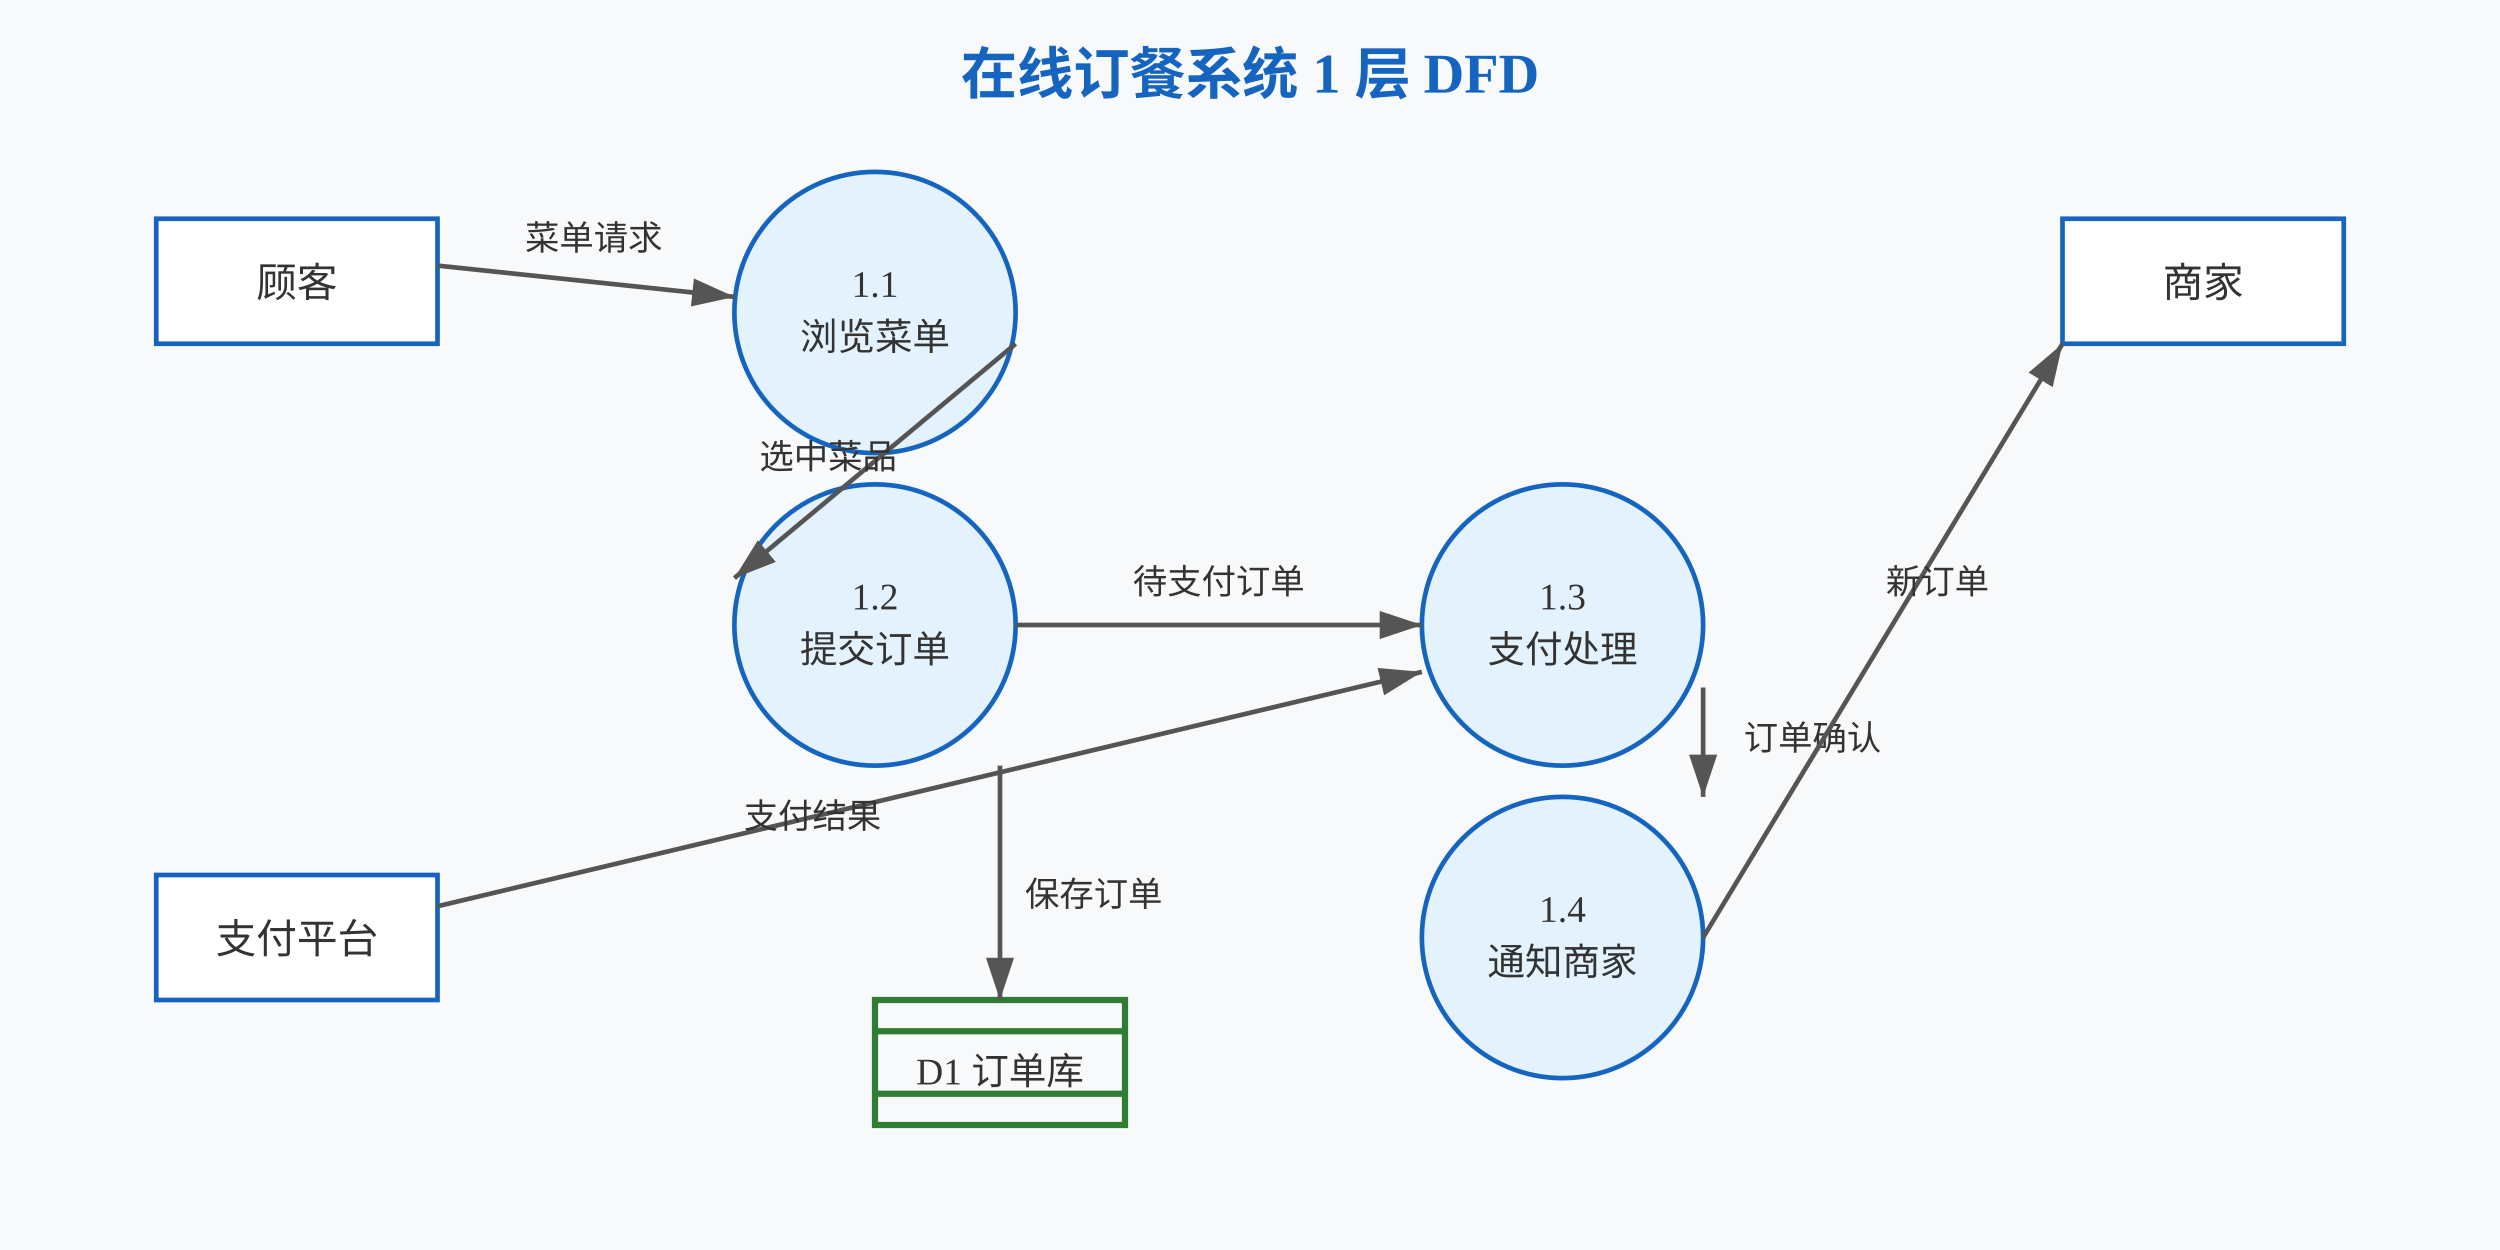
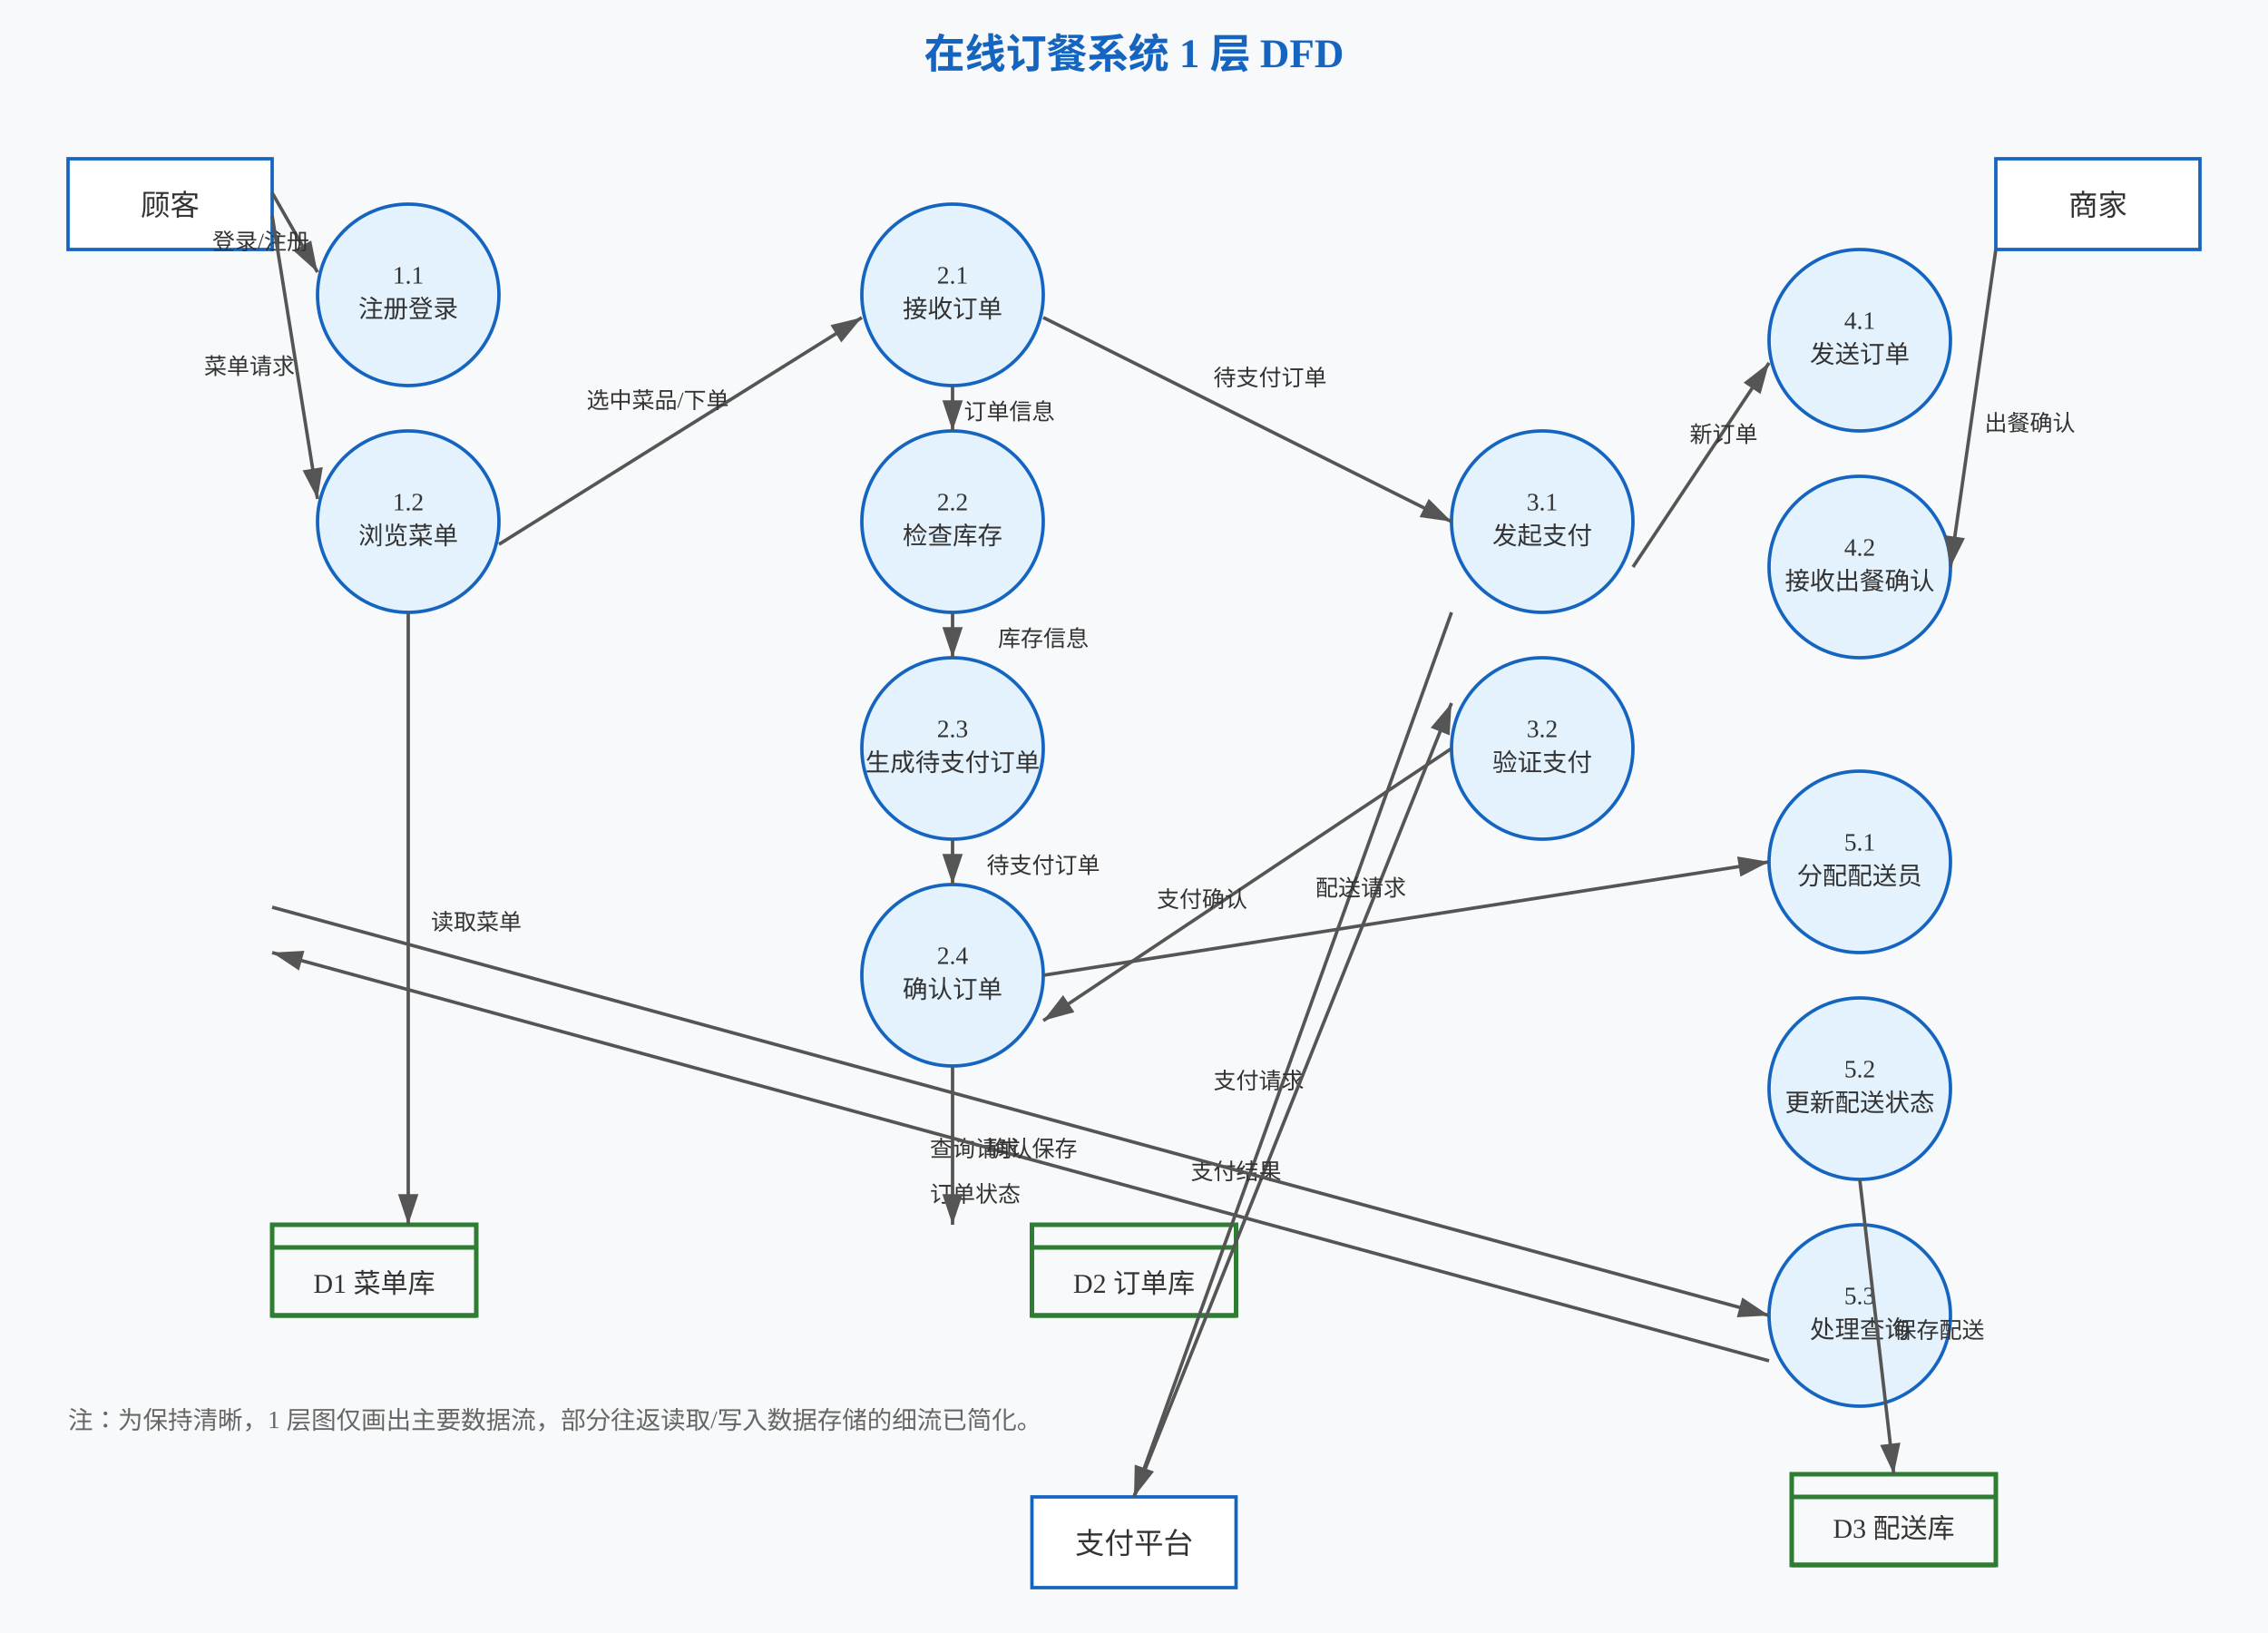
- <svg xmlns="http://www.w3.org/2000/svg" width="800" height="400" viewBox="0 0 800 400">
-   <rect width="800" height="400" fill="#f8f9fa" />
-   <text x="400" y="30" text-anchor="middle" font-size="18" font-weight="bold" fill="#1565c0">在线订餐系统 1 层 DFD</text>
-   <rect x="50" y="70" width="90" height="40" fill="#fff" stroke="#1565c0" stroke-width="1.5" />
-   <text x="95" y="95" text-anchor="middle" font-size="13" fill="#333">顾客</text>
-   <rect x="50" y="280" width="90" height="40" fill="#fff" stroke="#1565c0" stroke-width="1.5" />
-   <text x="95" y="305" text-anchor="middle" font-size="13" fill="#333">支付平台</text>
-   <rect x="660" y="70" width="90" height="40" fill="#fff" stroke="#1565c0" stroke-width="1.5" />
-   <text x="705" y="95" text-anchor="middle" font-size="13" fill="#333">商家</text>
-   <circle cx="280" cy="100" r="45" fill="#e3f2fd" stroke="#1565c0" stroke-width="1.5" />
-   <text x="280" y="95" text-anchor="middle" font-size="12" fill="#333">1.1</text>
-   <text x="280" y="112" text-anchor="middle" font-size="12" fill="#333">浏览菜单</text>
-   <circle cx="280" cy="200" r="45" fill="#e3f2fd" stroke="#1565c0" stroke-width="1.5" />
-   <text x="280" y="195" text-anchor="middle" font-size="12" fill="#333">1.2</text>
-   <text x="280" y="212" text-anchor="middle" font-size="12" fill="#333">提交订单</text>
-   <circle cx="500" cy="200" r="45" fill="#e3f2fd" stroke="#1565c0" stroke-width="1.5" />
-   <text x="500" y="195" text-anchor="middle" font-size="12" fill="#333">1.3</text>
-   <text x="500" y="212" text-anchor="middle" font-size="12" fill="#333">支付处理</text>
-   <circle cx="500" cy="300" r="45" fill="#e3f2fd" stroke="#1565c0" stroke-width="1.5" />
-   <text x="500" y="295" text-anchor="middle" font-size="12" fill="#333">1.4</text>
-   <text x="500" y="312" text-anchor="middle" font-size="12" fill="#333">通知商家</text>
-   <rect x="280" y="320" width="80" height="40" fill="none" stroke="#2e7d32" stroke-width="2" />
-   <line x1="280" y1="330" x2="360" y2="330" stroke="#2e7d32" stroke-width="2" />
-   <line x1="280" y1="350" x2="360" y2="350" stroke="#2e7d32" stroke-width="2" />
-   <text x="320" y="347" text-anchor="middle" font-size="12" fill="#333">D1 订单库</text>
-   <line x1="140" y1="85" x2="235" y2="95" stroke="#555" stroke-width="1.5" marker-end="url(#darr1)" />
-   <text x="190" y="80" text-anchor="middle" font-size="11" fill="#333">菜单请求</text>
-   <line x1="325" y1="110" x2="235" y2="185" stroke="#555" stroke-width="1.5" marker-end="url(#darr1)" />
-   <text x="265" y="150" text-anchor="middle" font-size="11" fill="#333">选中菜品</text>
-   <line x1="325" y1="200" x2="455" y2="200" stroke="#555" stroke-width="1.5" marker-end="url(#darr1)" />
-   <text x="390" y="190" text-anchor="middle" font-size="11" fill="#333">待支付订单</text>
-   <line x1="140" y1="290" x2="455" y2="215" stroke="#555" stroke-width="1.5" marker-end="url(#darr1)" />
-   <text x="260" y="265" text-anchor="middle" font-size="11" fill="#333">支付结果</text>
-   <line x1="545" y1="220" x2="545" y2="255" stroke="#555" stroke-width="1.5" marker-end="url(#darr1)" />
-   <text x="580" y="240" text-anchor="middle" font-size="11" fill="#333">订单确认</text>
-   <line x1="545" y1="300" x2="660" y2="110" stroke="#555" stroke-width="1.5" marker-end="url(#darr1)" />
-   <text x="620" y="190" text-anchor="middle" font-size="11" fill="#333">新订单</text>
-   <line x1="320" y1="245" x2="320" y2="320" stroke="#555" stroke-width="1.5" marker-end="url(#darr1)" />
-   <text x="350" y="290" text-anchor="middle" font-size="11" fill="#333">保存订单</text>
+ <svg xmlns="http://www.w3.org/2000/svg" width="1000" height="720" viewBox="0 0 1000 720">
+   <rect width="1000" height="720" fill="#f8f9fa" />
+   <text x="500" y="30" text-anchor="middle" font-size="18" font-weight="bold" fill="#1565c0">在线订餐系统 1 层 DFD</text>
  <defs>
    <marker id="darr1" markerWidth="10" markerHeight="10" refX="9" refY="3" orient="auto" markerUnits="strokeWidth">
      <path d="M0,0 L0,6 L9,3 z" fill="#555" />
    </marker>
  </defs>
+   <rect x="30" y="70" width="90" height="40" fill="#fff" stroke="#1565c0" stroke-width="1.5" />
+   <text x="75" y="95" text-anchor="middle" font-size="13" fill="#333">顾客</text>
+   <rect x="880" y="70" width="90" height="40" fill="#fff" stroke="#1565c0" stroke-width="1.5" />
+   <text x="925" y="95" text-anchor="middle" font-size="13" fill="#333">商家</text>
+   <rect x="455" y="660" width="90" height="40" fill="#fff" stroke="#1565c0" stroke-width="1.5" />
+   <text x="500" y="685" text-anchor="middle" font-size="13" fill="#333">支付平台</text>
+   <circle cx="180" cy="130" r="40" fill="#e3f2fd" stroke="#1565c0" stroke-width="1.5" />
+   <text x="180" y="125" text-anchor="middle" font-size="11" fill="#333">1.1</text>
+   <text x="180" y="140" text-anchor="middle" font-size="11" fill="#333">注册登录</text>
+   <circle cx="180" cy="230" r="40" fill="#e3f2fd" stroke="#1565c0" stroke-width="1.5" />
+   <text x="180" y="225" text-anchor="middle" font-size="11" fill="#333">1.2</text>
+   <text x="180" y="240" text-anchor="middle" font-size="11" fill="#333">浏览菜单</text>
+   <circle cx="420" cy="130" r="40" fill="#e3f2fd" stroke="#1565c0" stroke-width="1.5" />
+   <text x="420" y="125" text-anchor="middle" font-size="11" fill="#333">2.1</text>
+   <text x="420" y="140" text-anchor="middle" font-size="11" fill="#333">接收订单</text>
+   <circle cx="420" cy="230" r="40" fill="#e3f2fd" stroke="#1565c0" stroke-width="1.5" />
+   <text x="420" y="225" text-anchor="middle" font-size="11" fill="#333">2.2</text>
+   <text x="420" y="240" text-anchor="middle" font-size="11" fill="#333">检查库存</text>
+   <circle cx="420" cy="330" r="40" fill="#e3f2fd" stroke="#1565c0" stroke-width="1.5" />
+   <text x="420" y="325" text-anchor="middle" font-size="11" fill="#333">2.3</text>
+   <text x="420" y="340" text-anchor="middle" font-size="11" fill="#333">生成待支付订单</text>
+   <circle cx="420" cy="430" r="40" fill="#e3f2fd" stroke="#1565c0" stroke-width="1.5" />
+   <text x="420" y="425" text-anchor="middle" font-size="11" fill="#333">2.4</text>
+   <text x="420" y="440" text-anchor="middle" font-size="11" fill="#333">确认订单</text>
+   <circle cx="680" cy="230" r="40" fill="#e3f2fd" stroke="#1565c0" stroke-width="1.5" />
+   <text x="680" y="225" text-anchor="middle" font-size="11" fill="#333">3.1</text>
+   <text x="680" y="240" text-anchor="middle" font-size="11" fill="#333">发起支付</text>
+   <circle cx="680" cy="330" r="40" fill="#e3f2fd" stroke="#1565c0" stroke-width="1.5" />
+   <text x="680" y="325" text-anchor="middle" font-size="11" fill="#333">3.2</text>
+   <text x="680" y="340" text-anchor="middle" font-size="11" fill="#333">验证支付</text>
+   <circle cx="820" cy="150" r="40" fill="#e3f2fd" stroke="#1565c0" stroke-width="1.5" />
+   <text x="820" y="145" text-anchor="middle" font-size="11" fill="#333">4.1</text>
+   <text x="820" y="160" text-anchor="middle" font-size="11" fill="#333">发送订单</text>
+   <circle cx="820" cy="250" r="40" fill="#e3f2fd" stroke="#1565c0" stroke-width="1.5" />
+   <text x="820" y="245" text-anchor="middle" font-size="11" fill="#333">4.2</text>
+   <text x="820" y="260" text-anchor="middle" font-size="11" fill="#333">接收出餐确认</text>
+   <circle cx="820" cy="380" r="40" fill="#e3f2fd" stroke="#1565c0" stroke-width="1.5" />
+   <text x="820" y="375" text-anchor="middle" font-size="11" fill="#333">5.1</text>
+   <text x="820" y="390" text-anchor="middle" font-size="11" fill="#333">分配配送员</text>
+   <circle cx="820" cy="480" r="40" fill="#e3f2fd" stroke="#1565c0" stroke-width="1.5" />
+   <text x="820" y="475" text-anchor="middle" font-size="11" fill="#333">5.2</text>
+   <text x="820" y="490" text-anchor="middle" font-size="11" fill="#333">更新配送状态</text>
+   <circle cx="820" cy="580" r="40" fill="#e3f2fd" stroke="#1565c0" stroke-width="1.5" />
+   <text x="820" y="575" text-anchor="middle" font-size="11" fill="#333">5.3</text>
+   <text x="820" y="590" text-anchor="middle" font-size="11" fill="#333">处理查询</text>
+   <rect x="120" y="540" width="90" height="40" fill="none" stroke="#2e7d32" stroke-width="2" />
+   <line x1="120" y1="550" x2="210" y2="550" stroke="#2e7d32" stroke-width="2" />
+   <line x1="120" y1="580" x2="210" y2="580" stroke="#2e7d32" stroke-width="2" />
+   <text x="165" y="570" text-anchor="middle" font-size="12" fill="#333">D1 菜单库</text>
+   <rect x="455" y="540" width="90" height="40" fill="none" stroke="#2e7d32" stroke-width="2" />
+   <line x1="455" y1="550" x2="545" y2="550" stroke="#2e7d32" stroke-width="2" />
+   <line x1="455" y1="580" x2="545" y2="580" stroke="#2e7d32" stroke-width="2" />
+   <text x="500" y="570" text-anchor="middle" font-size="12" fill="#333">D2 订单库</text>
+   <rect x="790" y="650" width="90" height="40" fill="none" stroke="#2e7d32" stroke-width="2" />
+   <line x1="790" y1="660" x2="880" y2="660" stroke="#2e7d32" stroke-width="2" />
+   <line x1="790" y1="690" x2="880" y2="690" stroke="#2e7d32" stroke-width="2" />
+   <text x="835" y="678" text-anchor="middle" font-size="12" fill="#333">D3 配送库</text>
+   <line x1="120" y1="85" x2="140" y2="120" stroke="#555" stroke-width="1.5" marker-end="url(#darr1)" />
+   <text x="115" y="110" text-anchor="middle" font-size="10" fill="#333">登录/注册</text>
+   <line x1="120" y1="95" x2="140" y2="220" stroke="#555" stroke-width="1.5" marker-end="url(#darr1)" />
+   <text x="110" y="165" text-anchor="middle" font-size="10" fill="#333">菜单请求</text>
+   <line x1="180" y1="270" x2="180" y2="540" stroke="#555" stroke-width="1.5" marker-end="url(#darr1)" />
+   <text x="210" y="410" text-anchor="middle" font-size="10" fill="#333">读取菜单</text>
+   <line x1="220" y1="240" x2="380" y2="140" stroke="#555" stroke-width="1.5" marker-end="url(#darr1)" />
+   <text x="290" y="180" text-anchor="middle" font-size="10" fill="#333">选中菜品/下单</text>
+   <line x1="460" y1="140" x2="640" y2="230" stroke="#555" stroke-width="1.5" marker-end="url(#darr1)" />
+   <text x="560" y="170" text-anchor="middle" font-size="10" fill="#333">待支付订单</text>
+   <line x1="640" y1="270" x2="500" y2="660" stroke="#555" stroke-width="1.5" marker-end="url(#darr1)" />
+   <text x="555" y="480" text-anchor="middle" font-size="10" fill="#333">支付请求</text>
+   <line x1="500" y1="660" x2="640" y2="310" stroke="#555" stroke-width="1.5" marker-end="url(#darr1)" />
+   <text x="545" y="520" text-anchor="middle" font-size="10" fill="#333">支付结果</text>
+   <line x1="720" y1="250" x2="780" y2="160" stroke="#555" stroke-width="1.5" marker-end="url(#darr1)" />
+   <text x="760" y="195" text-anchor="middle" font-size="10" fill="#333">新订单</text>
+   <line x1="880" y1="110" x2="860" y2="250" stroke="#555" stroke-width="1.5" marker-end="url(#darr1)" />
+   <text x="895" y="190" text-anchor="middle" font-size="10" fill="#333">出餐确认</text>
+   <line x1="460" y1="430" x2="780" y2="380" stroke="#555" stroke-width="1.5" marker-end="url(#darr1)" />
+   <text x="600" y="395" text-anchor="middle" font-size="10" fill="#333">配送请求</text>
+   <line x1="820" y1="520" x2="835" y2="650" stroke="#555" stroke-width="1.5" marker-end="url(#darr1)" />
+   <text x="855" y="590" text-anchor="middle" font-size="10" fill="#333">保存配送</text>
+   <line x1="120" y1="400" x2="780" y2="580" stroke="#555" stroke-width="1.5" marker-end="url(#darr1)" />
+   <text x="430" y="510" text-anchor="middle" font-size="10" fill="#333">查询请求</text>
+   <line x1="780" y1="600" x2="120" y2="420" stroke="#555" stroke-width="1.5" marker-end="url(#darr1)" />
+   <text x="430" y="530" text-anchor="middle" font-size="10" fill="#333">订单状态</text>
+   <line x1="420" y1="170" x2="420" y2="190" stroke="#555" stroke-width="1.5" marker-end="url(#darr1)" />
+   <text x="445" y="185" text-anchor="middle" font-size="10" fill="#333">订单信息</text>
+   <line x1="420" y1="270" x2="420" y2="290" stroke="#555" stroke-width="1.5" marker-end="url(#darr1)" />
+   <text x="460" y="285" text-anchor="middle" font-size="10" fill="#333">库存信息</text>
+   <line x1="420" y1="370" x2="420" y2="390" stroke="#555" stroke-width="1.5" marker-end="url(#darr1)" />
+   <text x="460" y="385" text-anchor="middle" font-size="10" fill="#333">待支付订单</text>
+   <line x1="420" y1="470" x2="420" y2="540" stroke="#555" stroke-width="1.5" marker-end="url(#darr1)" />
+   <text x="455" y="510" text-anchor="middle" font-size="10" fill="#333">确认保存</text>
+   <line x1="640" y1="330" x2="460" y2="450" stroke="#555" stroke-width="1.5" marker-end="url(#darr1)" />
+   <text x="530" y="400" text-anchor="middle" font-size="10" fill="#333">支付确认</text>
+   <text x="30" y="630" font-size="11" fill="#666">注：为保持清晰，1 层图仅画出主要数据流，部分往返读取/写入数据存储的细流已简化。</text>
</svg>
